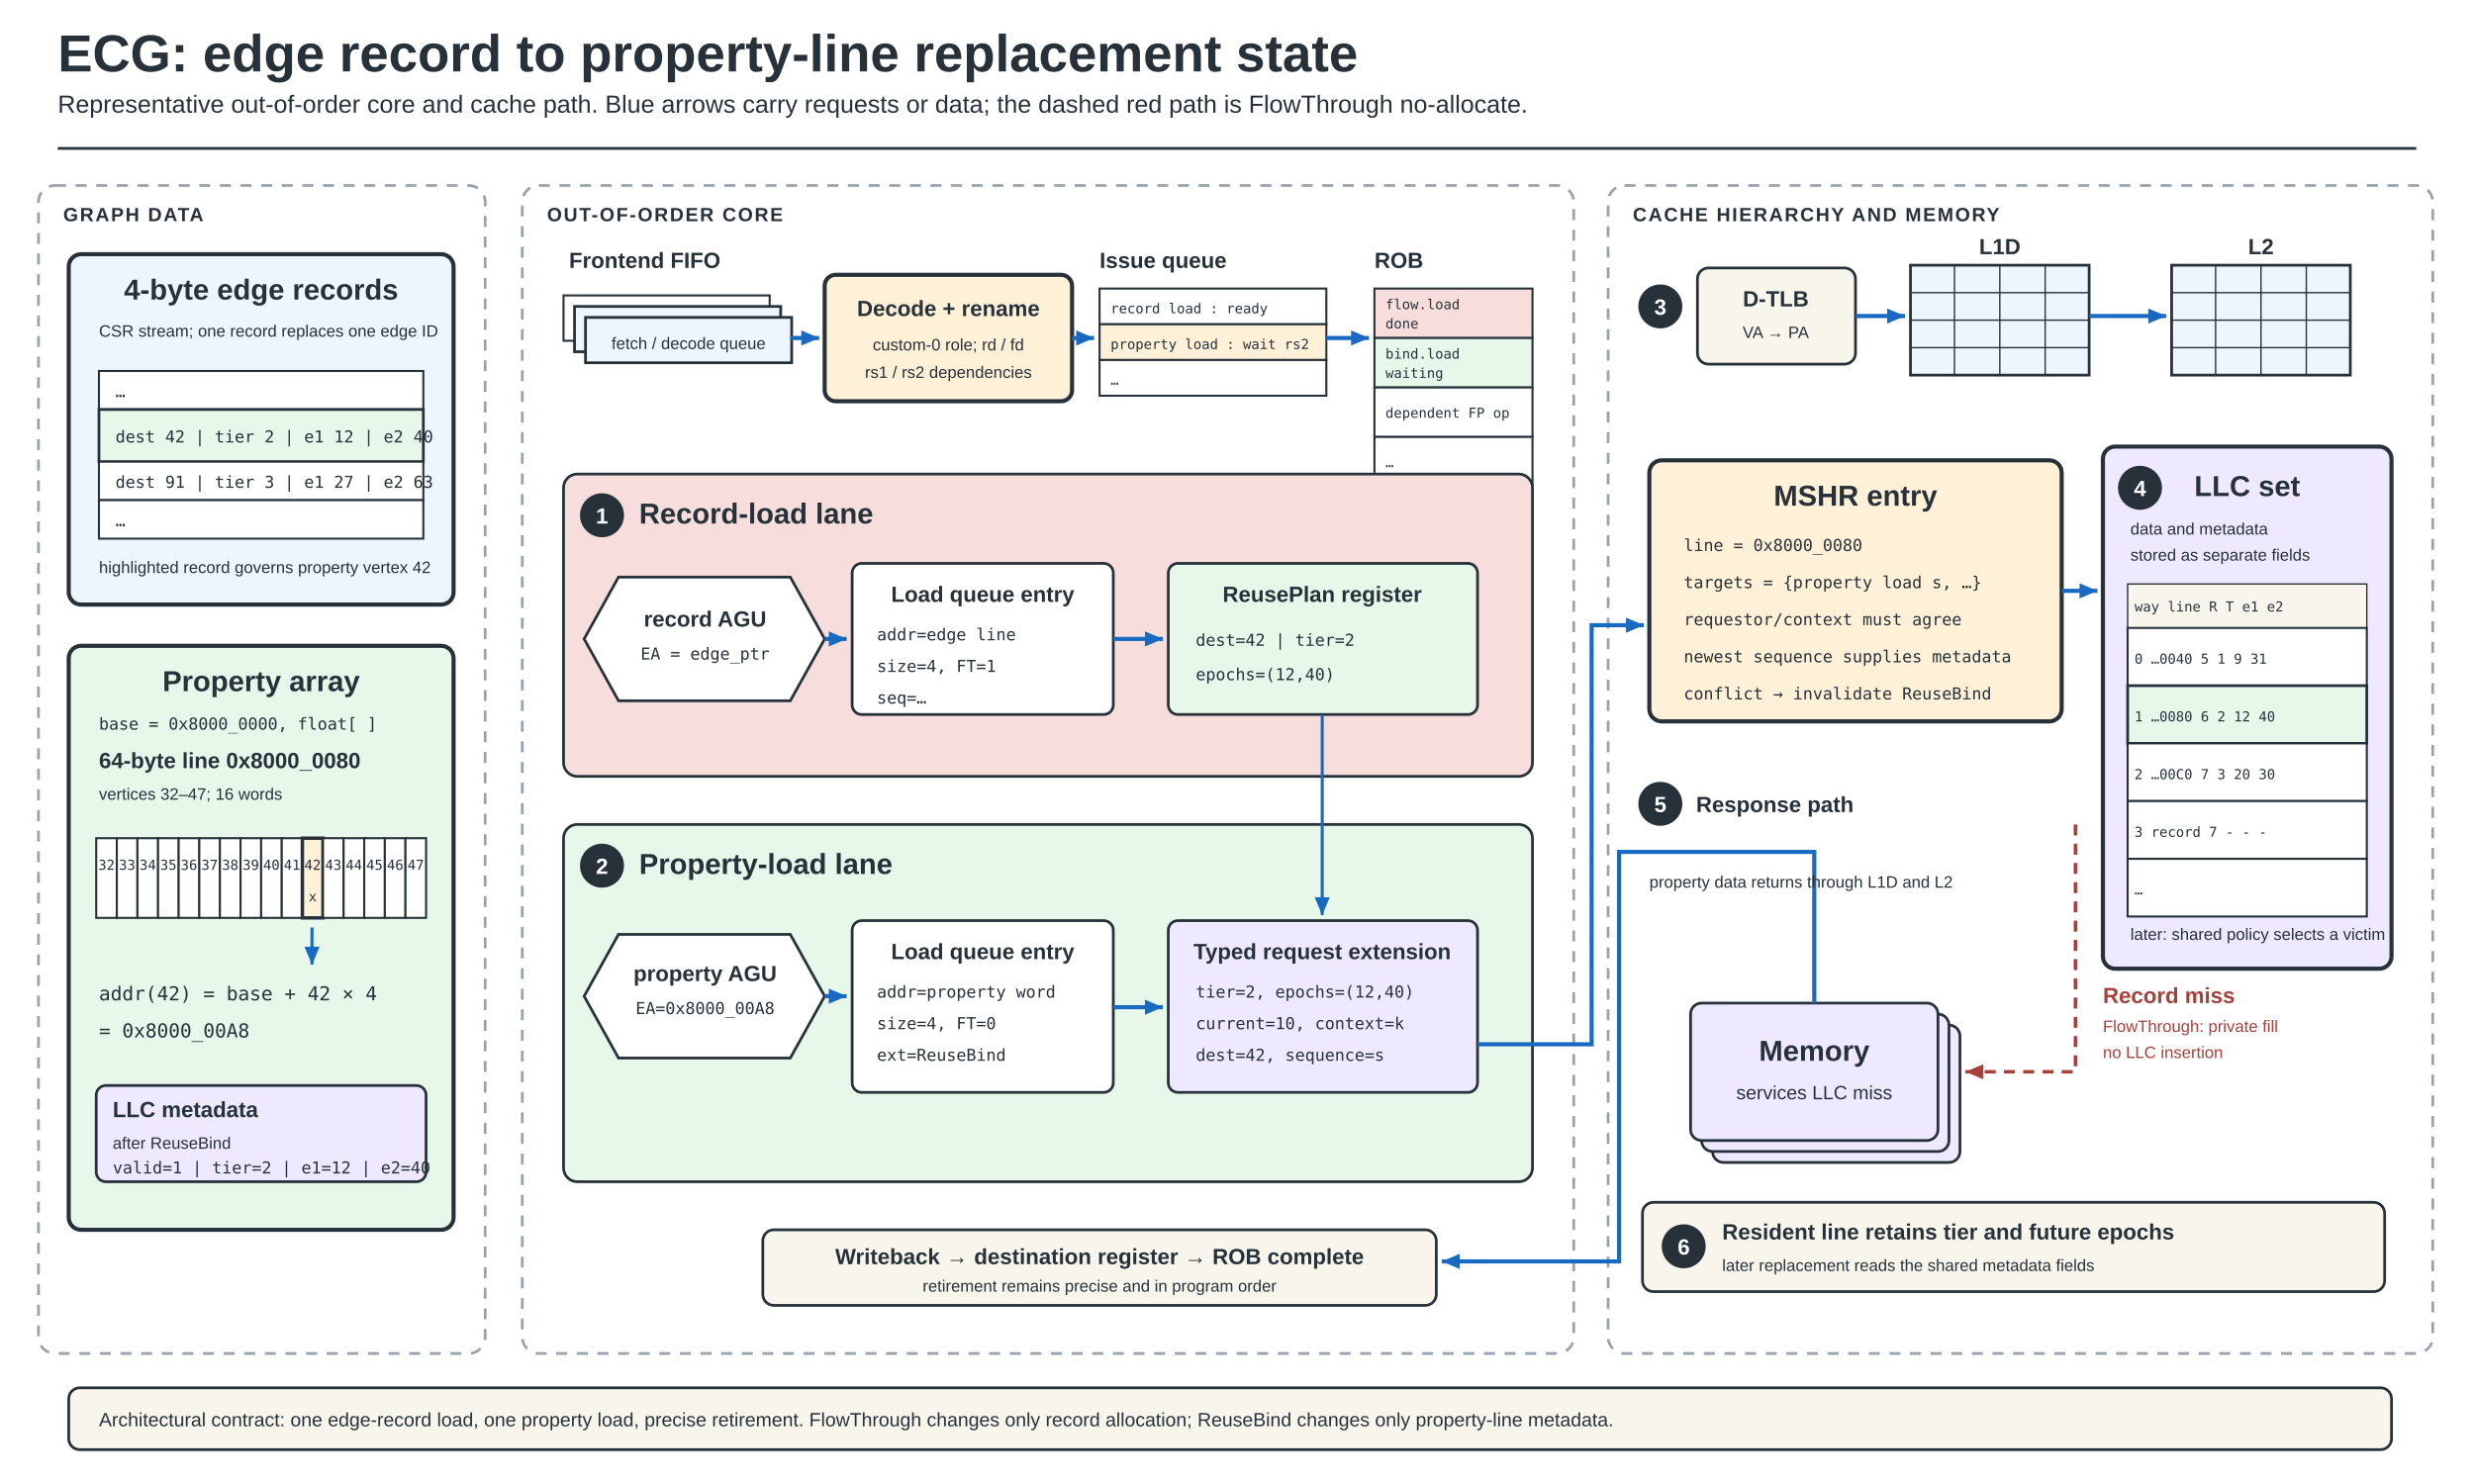
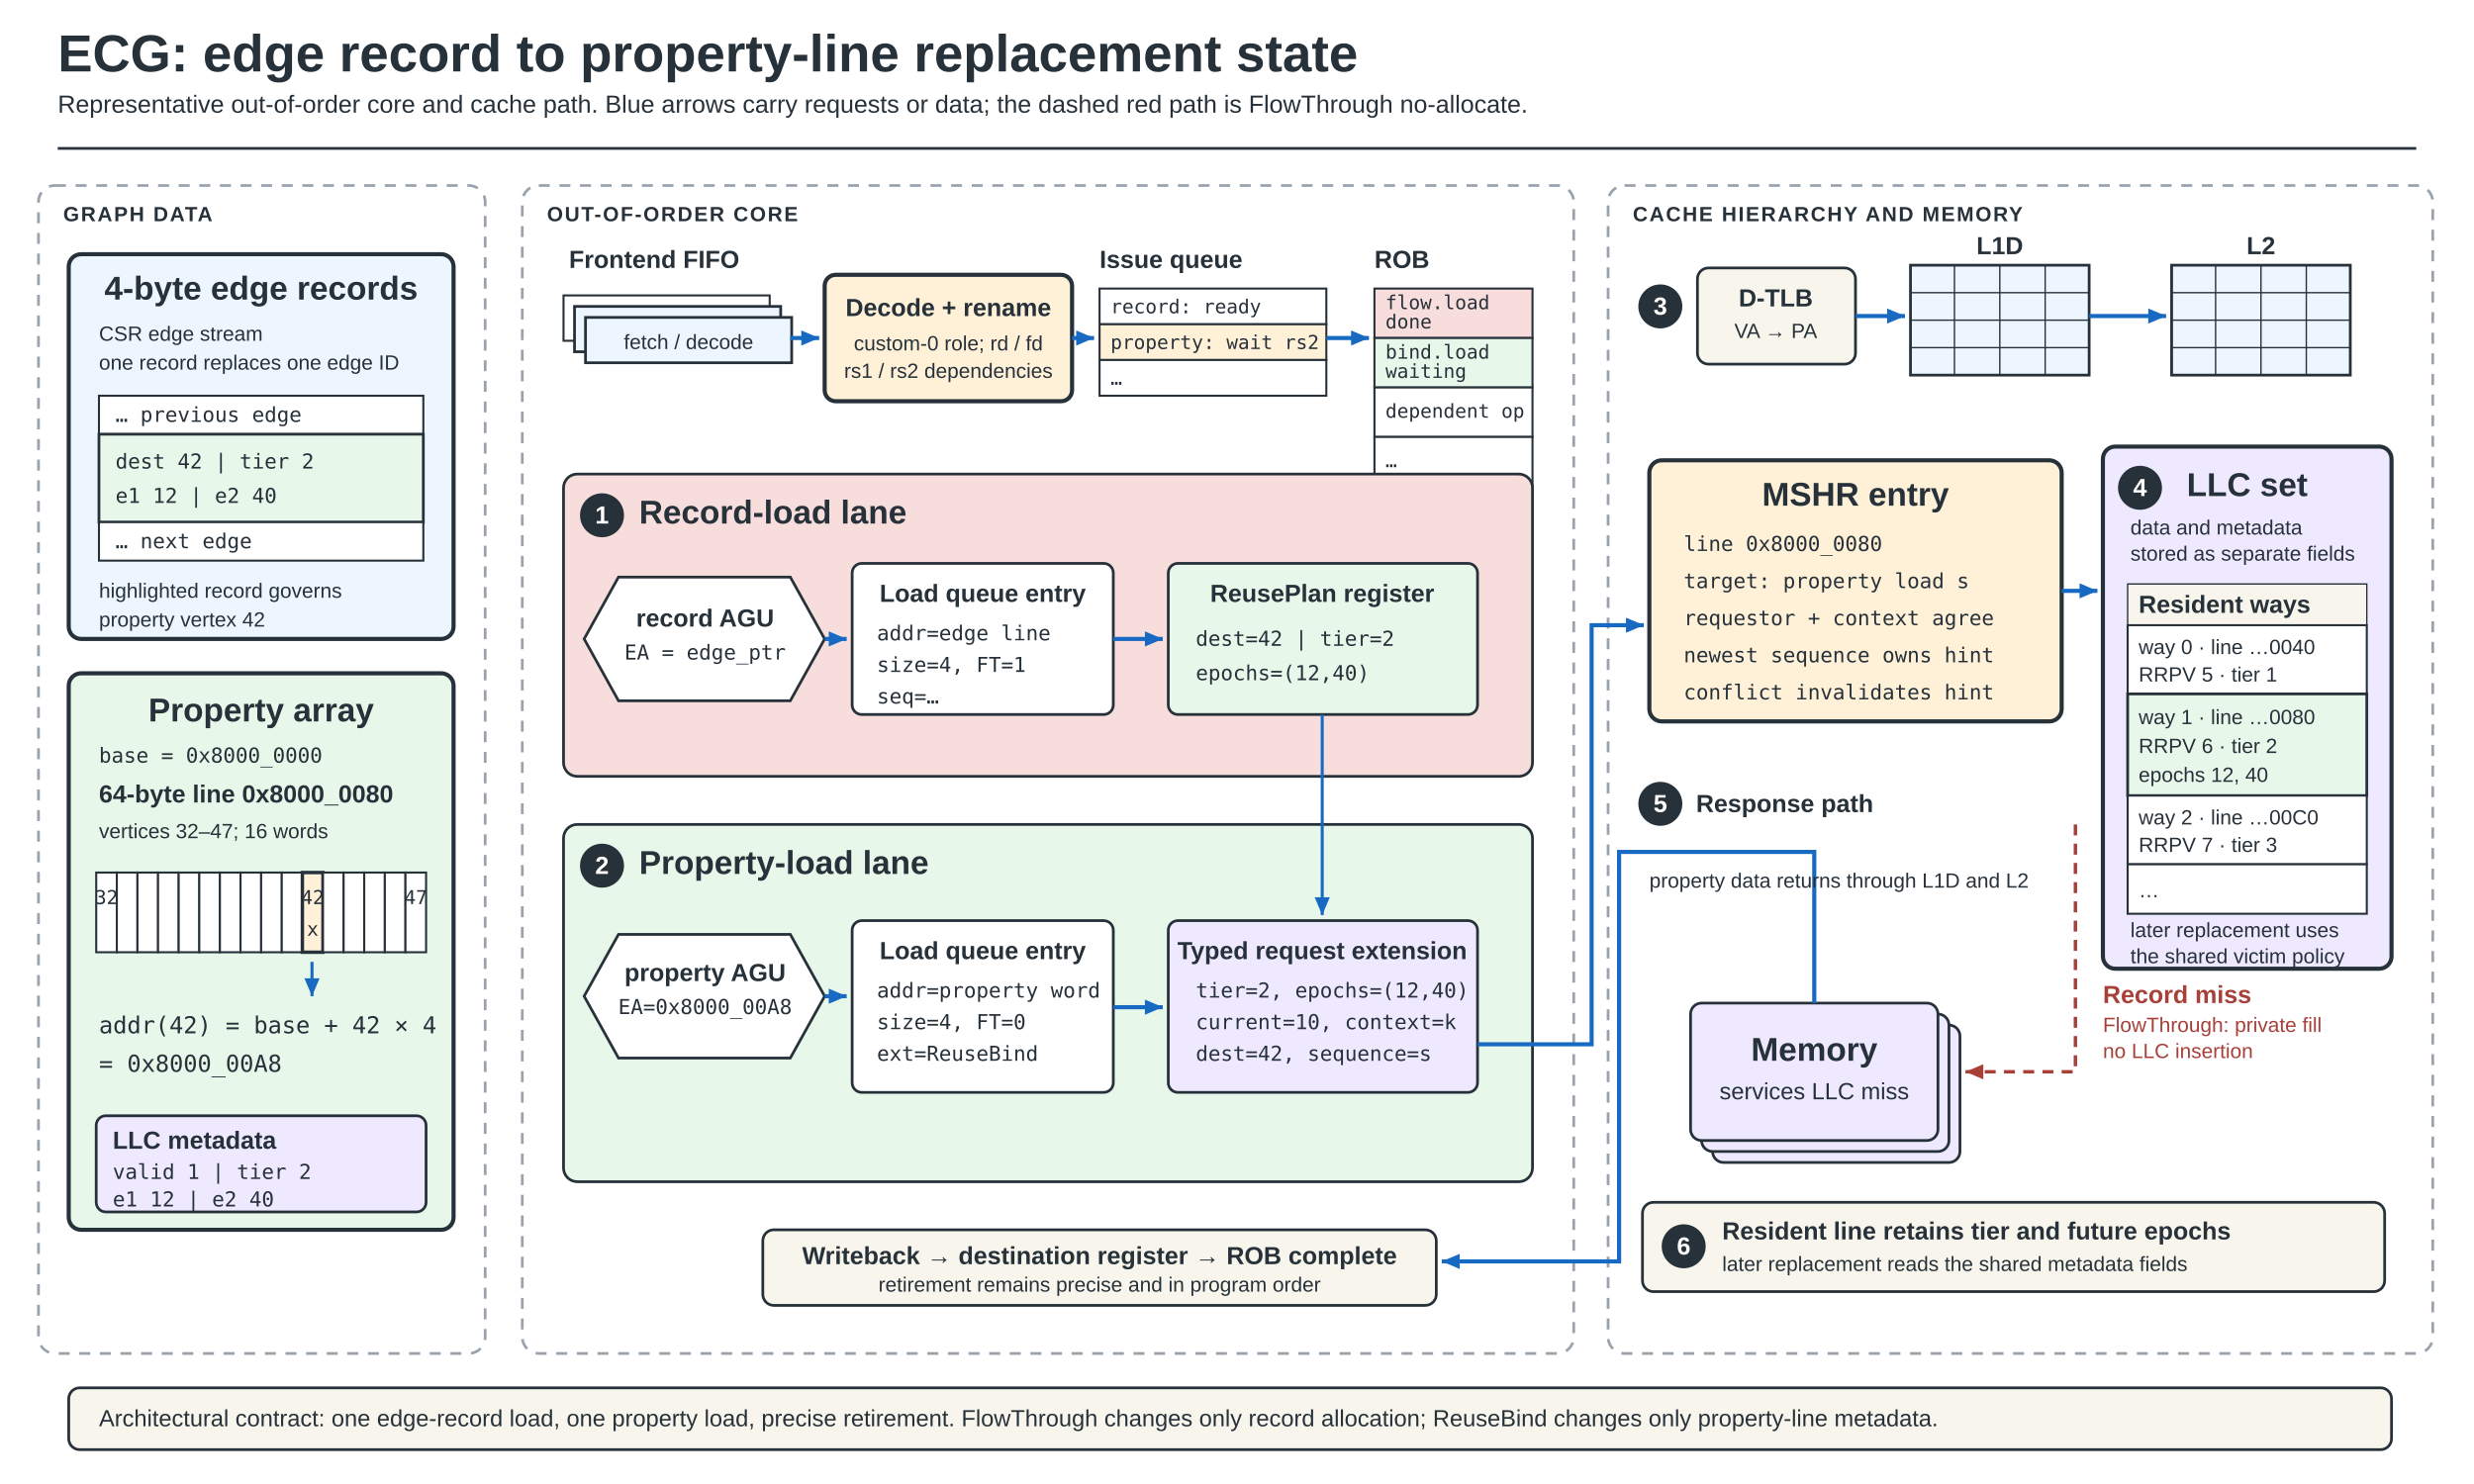
<svg xmlns="http://www.w3.org/2000/svg" width="1800" height="1080" viewBox="0 0 1800 1080" role="img" aria-labelledby="title desc" fill="#27313A">
  <defs>
    <marker id="arrow" viewBox="0 0 13 11" markerWidth="13" markerHeight="11" refX="13" refY="5.5" orient="auto" markerUnits="userSpaceOnUse">
      <path d="M0 0 L13 5.5 L0 11 Z" fill="#1769C2" />
    </marker>
    <marker id="arrow-red" viewBox="0 0 13 11" markerWidth="13" markerHeight="11" refX="13" refY="5.5" orient="auto" markerUnits="userSpaceOnUse">
      <path d="M0 0 L13 5.5 L0 11 Z" fill="#A8403A" />
    </marker>
    <style>
      :root{color-scheme:light dark}
      @media(prefers-color-scheme:dark){
        [fill="#27313A"]{fill:#ECE7DD}[stroke="#27313A"]{stroke:#ECE7DD}
        [fill="#FFFFFF"]{fill:#1E2327}[fill="#F8F6EC"]{fill:#252A2E}
        [fill="#EDF5FF"]{fill:#273846}[fill="#E7F7EA"]{fill:#24382A}
        [fill="#FFF0D8"]{fill:#3B3122}[fill="#F7DEDC"]{fill:#3D292A}
        [fill="#EEE9FF"]{fill:#302C3C}[stroke="#9AA3AD"]{stroke:#747D86}
      }
      .sans{font-family:Arial,Helvetica,sans-serif}.mono{font-family:"SFMono-Regular",Consolas,monospace}
      .title{font-size:38px;font-weight:700}.subtitle{font-size:18px}
-       .domain{font-size:14px;font-weight:700;letter-spacing:1.2px}
-       .heading{font-size:21px;font-weight:700}.label{font-size:16px;font-weight:700}
-       .body{font-size:14px}.small{font-size:12px}.tiny{font-size:10px}
+       .domain{font-size:15px;font-weight:700;letter-spacing:1.2px}
+       .heading{font-size:24px;font-weight:700}.label{font-size:18px;font-weight:700}
+       .body{font-size:17px}.small{font-size:15px}.tiny{font-size:14px}
      .arrow{fill:none;stroke:#1769C2;stroke-width:3;marker-end:url(#arrow)}
      .thin-arrow{fill:none;stroke:#1769C2;stroke-width:2.2;marker-end:url(#arrow)}
      .flow-arrow{fill:none;stroke:#A8403A;stroke-width:2.5;stroke-dasharray:8 6;marker-end:url(#arrow-red)}
      .slot{fill:#FFFFFF;stroke:#27313A;stroke-width:1.5}
    </style>
  </defs>
  <rect width="1800" height="1080" fill="#FFFFFF" />
  <text x="42" y="52" class="sans title">ECG: edge record to property-line replacement state</text>
  <text x="42" y="82" class="sans subtitle">Representative out-of-order core and cache path. Blue arrows carry requests or data; the dashed red path is FlowThrough no-allocate.</text>
  <line x1="42" y1="108" x2="1758" y2="108" stroke="#27313A" stroke-width="2" />
  <rect x="28" y="135" width="325" height="850" rx="12" fill="none" stroke="#9AA3AD" stroke-width="2" stroke-dasharray="8 7" />
  <text x="46" y="161" class="sans domain">GRAPH DATA</text>
-   <rect x="50" y="185" width="280" height="255" rx="9" fill="#EDF5FF" stroke="#27313A" stroke-width="3" />
+   <rect x="50" y="185" width="280" height="280" rx="9" fill="#EDF5FF" stroke="#27313A" stroke-width="3" />
  <text x="190" y="218" text-anchor="middle" class="sans heading">4-byte edge records</text>
-   <text x="72" y="245" class="sans small">CSR stream; one record replaces one edge ID</text>
+   <text x="72" y="248" class="sans small">CSR edge stream</text>
+   <text x="72" y="269" class="sans small">one record replaces one edge ID</text>
  <g class="mono small">
-     <rect x="72" y="270" width="236" height="28" class="slot" />
-     <text x="84" y="289">…</text>
-     <rect x="72" y="298" width="236" height="38" fill="#E7F7EA" stroke="#27313A" stroke-width="2" />
-     <text x="84" y="322">dest 42 | tier 2 | e1 12 | e2 40</text>
-     <rect x="72" y="336" width="236" height="28" class="slot" />
-     <text x="84" y="355">dest 91 | tier 3 | e1 27 | e2 63</text>
-     <rect x="72" y="364" width="236" height="28" class="slot" />
-     <text x="84" y="383">…</text>
-   </g>
-   <text x="72" y="417" class="sans small">highlighted record governs property vertex 42</text>
-   <rect x="50" y="470" width="280" height="425" rx="9" fill="#E7F7EA" stroke="#27313A" stroke-width="3" />
-   <text x="190" y="503" text-anchor="middle" class="sans heading">Property array</text>
-   <text x="72" y="531" class="mono small">base = 0x8000_0000, float[ ]</text>
-   <text x="72" y="559" class="sans label">64-byte line 0x8000_0080</text>
-   <text x="72" y="582" class="sans small">vertices 32–47; 16 words</text>
-   <g transform="translate(70 610)">
+     <rect x="72" y="288" width="236" height="28" class="slot" />
+     <text x="84" y="307">… previous edge</text>
+     <rect x="72" y="316" width="236" height="64" fill="#E7F7EA" stroke="#27313A" stroke-width="2" />
+     <text x="84" y="341">dest 42 | tier 2</text>
+     <text x="84" y="366">e1 12 | e2 40</text>
+     <rect x="72" y="380" width="236" height="28" class="slot" />
+     <text x="84" y="399">… next edge</text>
+   </g>
+   <text x="72" y="435" class="sans small">highlighted record governs</text>
+   <text x="72" y="456" class="sans small">property vertex 42</text>
+   <rect x="50" y="490" width="280" height="405" rx="9" fill="#E7F7EA" stroke="#27313A" stroke-width="3" />
+   <text x="190" y="525" text-anchor="middle" class="sans heading">Property array</text>
+   <text x="72" y="555" class="mono small">base = 0x8000_0000</text>
+   <text x="72" y="584" class="sans label">64-byte line 0x8000_0080</text>
+   <text x="72" y="610" class="sans small">vertices 32–47; 16 words</text>
+   <g transform="translate(70 635)">
    <g class="mono tiny" text-anchor="middle">
      <rect x="0" y="0" width="15" height="58" class="slot" />
      <text x="7.5" y="23">32</text>
      <rect x="15" y="0" width="15" height="58" class="slot" />
-       <text x="22.5" y="23">33</text>
      <rect x="30" y="0" width="15" height="58" class="slot" />
-       <text x="37.5" y="23">34</text>
      <rect x="45" y="0" width="15" height="58" class="slot" />
-       <text x="52.5" y="23">35</text>
      <rect x="60" y="0" width="15" height="58" class="slot" />
-       <text x="67.5" y="23">36</text>
      <rect x="75" y="0" width="15" height="58" class="slot" />
-       <text x="82.5" y="23">37</text>
      <rect x="90" y="0" width="15" height="58" class="slot" />
-       <text x="97.5" y="23">38</text>
      <rect x="105" y="0" width="15" height="58" class="slot" />
-       <text x="112.5" y="23">39</text>
      <rect x="120" y="0" width="15" height="58" class="slot" />
-       <text x="127.5" y="23">40</text>
      <rect x="135" y="0" width="15" height="58" class="slot" />
-       <text x="142.5" y="23">41</text>
      <rect x="150" y="0" width="15" height="58" fill="#FFF0D8" stroke="#27313A" stroke-width="2.5" />
      <text x="157.5" y="23">42</text>
      <text x="157.5" y="46">x</text>
      <rect x="165" y="0" width="15" height="58" class="slot" />
-       <text x="172.5" y="23">43</text>
      <rect x="180" y="0" width="15" height="58" class="slot" />
-       <text x="187.5" y="23">44</text>
      <rect x="195" y="0" width="15" height="58" class="slot" />
-       <text x="202.5" y="23">45</text>
      <rect x="210" y="0" width="15" height="58" class="slot" />
-       <text x="217.5" y="23">46</text>
      <rect x="225" y="0" width="15" height="58" class="slot" />
      <text x="232.5" y="23">47</text>
    </g>
  </g>
-   <path d="M227 675 V702" class="thin-arrow" />
-   <text x="72" y="728" class="mono body">addr(42) = base + 42 × 4</text>
-   <text x="72" y="755" class="mono body">= 0x8000_00A8</text>
-   <rect x="70" y="790" width="240" height="70" rx="7" fill="#EEE9FF" stroke="#27313A" stroke-width="2" />
-   <text x="82" y="813" class="sans label">LLC metadata</text>
-   <text x="82" y="836" class="sans small">after ReuseBind</text>
-   <text x="82" y="854" class="mono small">valid=1 | tier=2 | e1=12 | e2=40</text>
+   <path d="M227 700 V725" class="thin-arrow" />
+   <text x="72" y="752" class="mono body">addr(42) = base + 42 × 4</text>
+   <text x="72" y="780" class="mono body">= 0x8000_00A8</text>
+   <rect x="70" y="812" width="240" height="70" rx="7" fill="#EEE9FF" stroke="#27313A" stroke-width="2" />
+   <text x="82" y="836" class="sans label">LLC metadata</text>
+   <text x="82" y="858" class="mono small">valid 1 | tier 2</text>
+   <text x="82" y="878" class="mono small">e1 12 | e2 40</text>
  <rect x="380" y="135" width="765" height="850" rx="12" fill="none" stroke="#9AA3AD" stroke-width="2" stroke-dasharray="8 7" />
  <text x="398" y="161" class="sans domain">OUT-OF-ORDER CORE</text>
  <text x="414" y="195" class="sans label">Frontend FIFO</text>
  <g transform="translate(410 215)">
    <rect x="0" y="0" width="150" height="33" class="slot" />
    <rect x="8" y="8" width="150" height="33" fill="#EDF5FF" stroke="#27313A" stroke-width="2" />
    <rect x="16" y="16" width="150" height="33" fill="#EDF5FF" stroke="#27313A" stroke-width="2" />
-     <text x="91" y="39" text-anchor="middle" class="sans small">fetch / decode queue</text>
+     <text x="91" y="39" text-anchor="middle" class="sans small">fetch / decode</text>
  </g>
  <rect x="600" y="200" width="180" height="92" rx="8" fill="#FFF0D8" stroke="#27313A" stroke-width="3" />
  <text x="690" y="230" text-anchor="middle" class="sans label">Decode + rename</text>
  <text x="690" y="255" text-anchor="middle" class="sans small">custom-0 role; rd / fd</text>
  <text x="690" y="275" text-anchor="middle" class="sans small">rs1 / rs2 dependencies</text>
  <text x="800" y="195" class="sans label">Issue queue</text>
  <g transform="translate(800 210)" class="mono tiny">
    <rect x="0" y="0" width="165" height="26" class="slot" />
-     <text x="8" y="18">record load : ready</text>
+     <text x="8" y="18">record: ready</text>
    <rect x="0" y="26" width="165" height="26" fill="#FFF0D8" stroke="#27313A" stroke-width="1.5" />
-     <text x="8" y="44">property load : wait rs2</text>
+     <text x="8" y="44">property: wait rs2</text>
    <rect x="0" y="52" width="165" height="26" class="slot" />
    <text x="8" y="70">…</text>
  </g>
  <text x="1000" y="195" class="sans label">ROB</text>
  <g transform="translate(1000 210)" class="mono tiny">
    <rect x="0" y="0" width="115" height="36" fill="#F7DEDC" stroke="#27313A" stroke-width="1.5" />
    <text x="8" y="15">flow.load</text>
    <text x="8" y="29">done</text>
    <rect x="0" y="36" width="115" height="36" fill="#E7F7EA" stroke="#27313A" stroke-width="1.5" />
    <text x="8" y="51">bind.load</text>
    <text x="8" y="65">waiting</text>
    <rect x="0" y="72" width="115" height="36" class="slot" />
-     <text x="8" y="94">dependent FP op</text>
+     <text x="8" y="94">dependent op</text>
    <rect x="0" y="108" width="115" height="36" class="slot" />
    <text x="8" y="130">…</text>
  </g>
  <path d="M575 246 H596" class="arrow" />
  <path d="M780 246 H796" class="arrow" />
  <path d="M965 246 H996" class="arrow" />
  <rect x="410" y="345" width="705" height="220" rx="10" fill="#F7DEDC" stroke="#27313A" stroke-width="2" />
  <circle cx="438" cy="375" r="16" fill="#27313A" />
  <text x="438" y="381" text-anchor="middle" fill="#FFFFFF" class="sans label">1</text>
  <text x="465" y="381" class="sans heading">Record-load lane</text>
  <polygon points="450,420 575,420 600,465 575,510 450,510 425,465" fill="#FFFFFF" stroke="#27313A" stroke-width="2" />
  <text x="513" y="456" text-anchor="middle" class="sans label">record AGU</text>
  <text x="513" y="480" text-anchor="middle" class="mono small">EA = edge_ptr</text>
  <rect x="620" y="410" width="190" height="110" rx="7" fill="#FFFFFF" stroke="#27313A" stroke-width="2" />
  <text x="715" y="438" text-anchor="middle" class="sans label">Load queue entry</text>
  <text x="638" y="466" class="mono small">addr=edge line</text>
  <text x="638" y="489" class="mono small">size=4, FT=1</text>
  <text x="638" y="512" class="mono small">seq=…</text>
  <rect x="850" y="410" width="225" height="110" rx="7" fill="#E7F7EA" stroke="#27313A" stroke-width="2" />
  <text x="962" y="438" text-anchor="middle" class="sans label">ReusePlan register</text>
  <text x="870" y="470" class="mono small">dest=42 | tier=2</text>
  <text x="870" y="495" class="mono small">epochs=(12,40)</text>
  <path d="M600 465 H616" class="arrow" />
  <path d="M810 465 H846" class="arrow" />
  <rect x="410" y="600" width="705" height="260" rx="10" fill="#E7F7EA" stroke="#27313A" stroke-width="2" />
  <circle cx="438" cy="630" r="16" fill="#27313A" />
  <text x="438" y="636" text-anchor="middle" fill="#FFFFFF" class="sans label">2</text>
  <text x="465" y="636" class="sans heading">Property-load lane</text>
  <polygon points="450,680 575,680 600,725 575,770 450,770 425,725" fill="#FFFFFF" stroke="#27313A" stroke-width="2" />
  <text x="513" y="714" text-anchor="middle" class="sans label">property AGU</text>
  <text x="513" y="738" text-anchor="middle" class="mono small">EA=0x8000_00A8</text>
  <rect x="620" y="670" width="190" height="125" rx="7" fill="#FFFFFF" stroke="#27313A" stroke-width="2" />
  <text x="715" y="698" text-anchor="middle" class="sans label">Load queue entry</text>
  <text x="638" y="726" class="mono small">addr=property word</text>
  <text x="638" y="749" class="mono small">size=4, FT=0</text>
  <text x="638" y="772" class="mono small">ext=ReuseBind</text>
  <rect x="850" y="670" width="225" height="125" rx="7" fill="#EEE9FF" stroke="#27313A" stroke-width="2" />
  <text x="962" y="698" text-anchor="middle" class="sans label">Typed request extension</text>
  <text x="870" y="726" class="mono small">tier=2, epochs=(12,40)</text>
  <text x="870" y="749" class="mono small">current=10, context=k</text>
  <text x="870" y="772" class="mono small">dest=42, sequence=s</text>
  <path d="M962 520 V666" class="thin-arrow" />
  <path d="M600 725 H616" class="arrow" />
  <path d="M810 733 H846" class="arrow" />
  <rect x="555" y="895" width="490" height="55" rx="8" fill="#F8F6EC" stroke="#27313A" stroke-width="2" />
  <text x="800" y="920" text-anchor="middle" class="sans label">Writeback → destination register → ROB complete</text>
  <text x="800" y="940" text-anchor="middle" class="sans small">retirement remains precise and in program order</text>
  <rect x="1170" y="135" width="600" height="850" rx="12" fill="none" stroke="#9AA3AD" stroke-width="2" stroke-dasharray="8 7" />
  <text x="1188" y="161" class="sans domain">CACHE HIERARCHY AND MEMORY</text>
  <circle cx="1208" cy="223" r="16" fill="#27313A" />
  <text x="1208" y="229" text-anchor="middle" fill="#FFFFFF" class="sans label">3</text>
  <rect x="1235" y="195" width="115" height="70" rx="8" fill="#F8F6EC" stroke="#27313A" stroke-width="2" />
  <text x="1292" y="223" text-anchor="middle" class="sans label">D-TLB</text>
  <text x="1292" y="246" text-anchor="middle" class="sans small">VA → PA</text>
  <g transform="translate(1390 193)">
    <text x="65" y="-8" text-anchor="middle" class="sans label">L1D</text>
    <rect x="0" y="0" width="130" height="80" fill="#EDF5FF" stroke="#27313A" stroke-width="2" />
    <path d="M0 20 H130 M0 40 H130 M0 60 H130 M32 0 V80 M65 0 V80 M98 0 V80" stroke="#27313A" stroke-width="1" />
  </g>
  <g transform="translate(1580 193)">
    <text x="65" y="-8" text-anchor="middle" class="sans label">L2</text>
    <rect x="0" y="0" width="130" height="80" fill="#EDF5FF" stroke="#27313A" stroke-width="2" />
    <path d="M0 20 H130 M0 40 H130 M0 60 H130 M32 0 V80 M65 0 V80 M98 0 V80" stroke="#27313A" stroke-width="1" />
  </g>
  <path d="M1350 230 H1386" class="arrow" />
  <path d="M1520 230 H1576" class="arrow" />
  <rect x="1200" y="335" width="300" height="190" rx="9" fill="#FFF0D8" stroke="#27313A" stroke-width="3" />
  <text x="1350" y="368" text-anchor="middle" class="sans heading">MSHR entry</text>
  <g class="mono small">
-     <text x="1225" y="401">line = 0x8000_0080</text>
-     <text x="1225" y="428">targets = {property load s, …}</text>
-     <text x="1225" y="455">requestor/context must agree</text>
-     <text x="1225" y="482">newest sequence supplies metadata</text>
-     <text x="1225" y="509">conflict → invalidate ReuseBind</text>
+     <text x="1225" y="401">line 0x8000_0080</text>
+     <text x="1225" y="428">target: property load s</text>
+     <text x="1225" y="455">requestor + context agree</text>
+     <text x="1225" y="482">newest sequence owns hint</text>
+     <text x="1225" y="509">conflict invalidates hint</text>
  </g>
  <rect x="1530" y="325" width="210" height="380" rx="9" fill="#EEE9FF" stroke="#27313A" stroke-width="3" />
  <circle cx="1557" cy="355" r="16" fill="#27313A" />
  <text x="1557" y="361" text-anchor="middle" fill="#FFFFFF" class="sans label">4</text>
  <text x="1635" y="361" text-anchor="middle" class="sans heading">LLC set</text>
  <text x="1550" y="389" class="sans small">data and metadata</text>
  <text x="1550" y="408" class="sans small">stored as separate fields</text>
-   <g transform="translate(1548 425)" class="mono tiny">
-     <rect x="0" y="0" width="174" height="32" fill="#F8F6EC" stroke="#27313A" />
-     <text x="5" y="20">way  line       R  T  e1 e2</text>
-     <rect x="0" y="32" width="174" height="42" class="slot" />
-     <text x="5" y="58">0    …0040      5  1   9 31</text>
-     <rect x="0" y="74" width="174" height="42" fill="#E7F7EA" stroke="#27313A" stroke-width="2" />
-     <text x="5" y="100">1    …0080      6  2  12 40</text>
-     <rect x="0" y="116" width="174" height="42" class="slot" />
-     <text x="5" y="142">2    …00C0      7  3  20 30</text>
-     <rect x="0" y="158" width="174" height="42" class="slot" />
-     <text x="5" y="184">3    record     7  -   -  -</text>
-     <rect x="0" y="200" width="174" height="42" class="slot" />
-     <text x="5" y="226">…</text>
-   </g>
-   <text x="1550" y="684" class="sans small">later: shared policy selects a victim</text>
+   <g transform="translate(1548 425)" class="sans small">
+     <rect x="0" y="0" width="174" height="30" fill="#F8F6EC" stroke="#27313A" />
+     <text x="8" y="21" class="sans label">Resident ways</text>
+     <rect x="0" y="30" width="174" height="50" class="slot" />
+     <text x="8" y="51">way 0 · line …0040</text>
+     <text x="8" y="71">RRPV 5 · tier 1</text>
+     <rect x="0" y="80" width="174" height="74" fill="#E7F7EA" stroke="#27313A" stroke-width="2" />
+     <text x="8" y="102">way 1 · line …0080</text>
+     <text x="8" y="123">RRPV 6 · tier 2</text>
+     <text x="8" y="144">epochs 12, 40</text>
+     <rect x="0" y="154" width="174" height="50" class="slot" />
+     <text x="8" y="175">way 2 · line …00C0</text>
+     <text x="8" y="195">RRPV 7 · tier 3</text>
+     <rect x="0" y="204" width="174" height="36" class="slot" />
+     <text x="8" y="228">…</text>
+   </g>
+   <text x="1550" y="682" class="sans small">later replacement uses</text>
+   <text x="1550" y="701" class="sans small">the shared victim policy</text>
  <path d="M1075 760 H1158 V455 H1196" class="arrow" />
  <path d="M1500 430 H1526" class="arrow" />
  <g transform="translate(1230 730)">
    <rect x="16" y="16" width="180" height="100" rx="8" fill="#EEE9FF" stroke="#27313A" stroke-width="2" />
    <rect x="8" y="8" width="180" height="100" rx="8" fill="#EEE9FF" stroke="#27313A" stroke-width="2" />
    <rect x="0" y="0" width="180" height="100" rx="8" fill="#EEE9FF" stroke="#27313A" stroke-width="2" />
    <text x="90" y="42" text-anchor="middle" class="sans heading">Memory</text>
    <text x="90" y="70" text-anchor="middle" class="sans body">services LLC miss</text>
  </g>
  <circle cx="1208" cy="585" r="16" fill="#27313A" />
  <text x="1208" y="591" text-anchor="middle" fill="#FFFFFF" class="sans label">5</text>
  <text x="1234" y="591" class="sans label">Response path</text>
  <path d="M1320 730 V620 H1178 V918 H1049" class="arrow" />
  <text x="1200" y="646" class="sans small">property data returns through L1D and L2</text>
  <path d="M1510 600 V780 H1430" class="flow-arrow" />
  <text x="1530" y="730" class="sans label" fill="#A8403A">Record miss</text>
  <text x="1530" y="751" class="sans small" fill="#A8403A">FlowThrough: private fill</text>
  <text x="1530" y="770" class="sans small" fill="#A8403A">no LLC insertion</text>
  <rect x="1195" y="875" width="540" height="65" rx="8" fill="#F8F6EC" stroke="#27313A" stroke-width="2" />
  <circle cx="1225" cy="907" r="16" fill="#27313A" />
  <text x="1225" y="913" text-anchor="middle" fill="#FFFFFF" class="sans label">6</text>
  <text x="1253" y="902" class="sans label">Resident line retains tier and future epochs</text>
  <text x="1253" y="925" class="sans small">later replacement reads the shared metadata fields</text>
  <rect x="50" y="1010" width="1690" height="45" rx="8" fill="#F8F6EC" stroke="#27313A" stroke-width="2" />
  <text x="72" y="1038" class="sans body">Architectural contract: one edge-record load, one property load, precise retirement. FlowThrough changes only record allocation; ReuseBind changes only property-line metadata.</text>
</svg>
